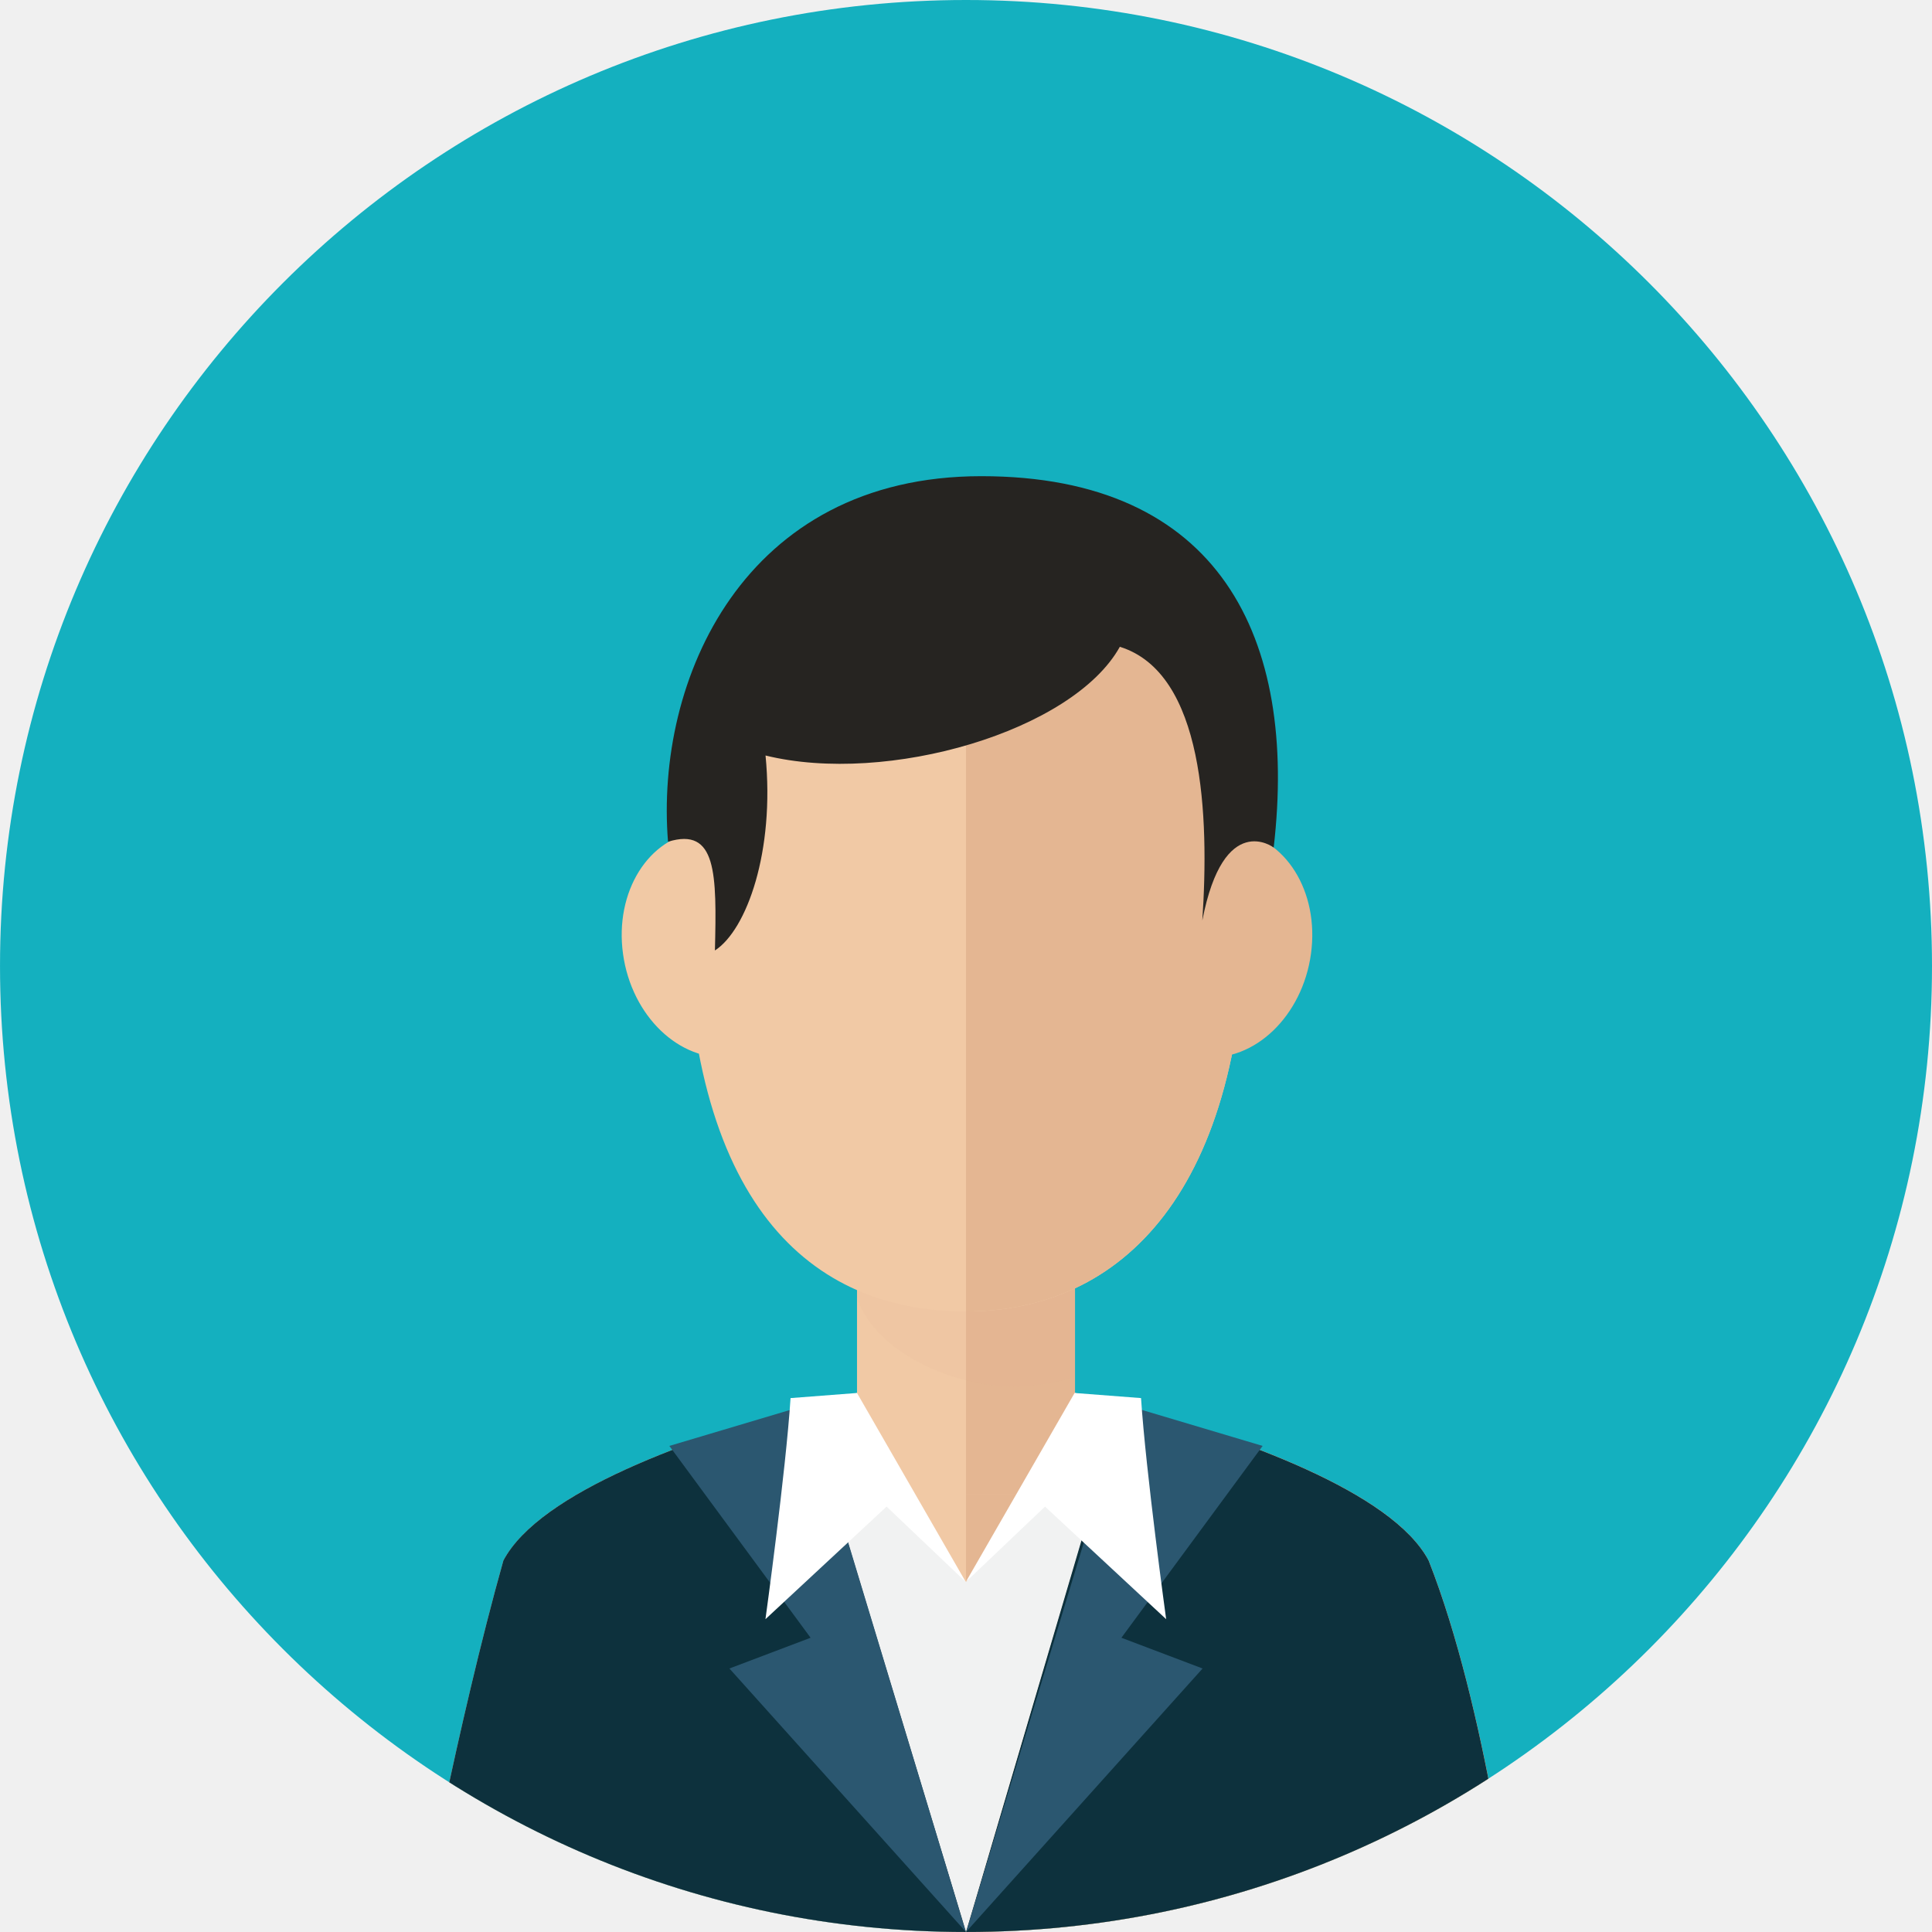
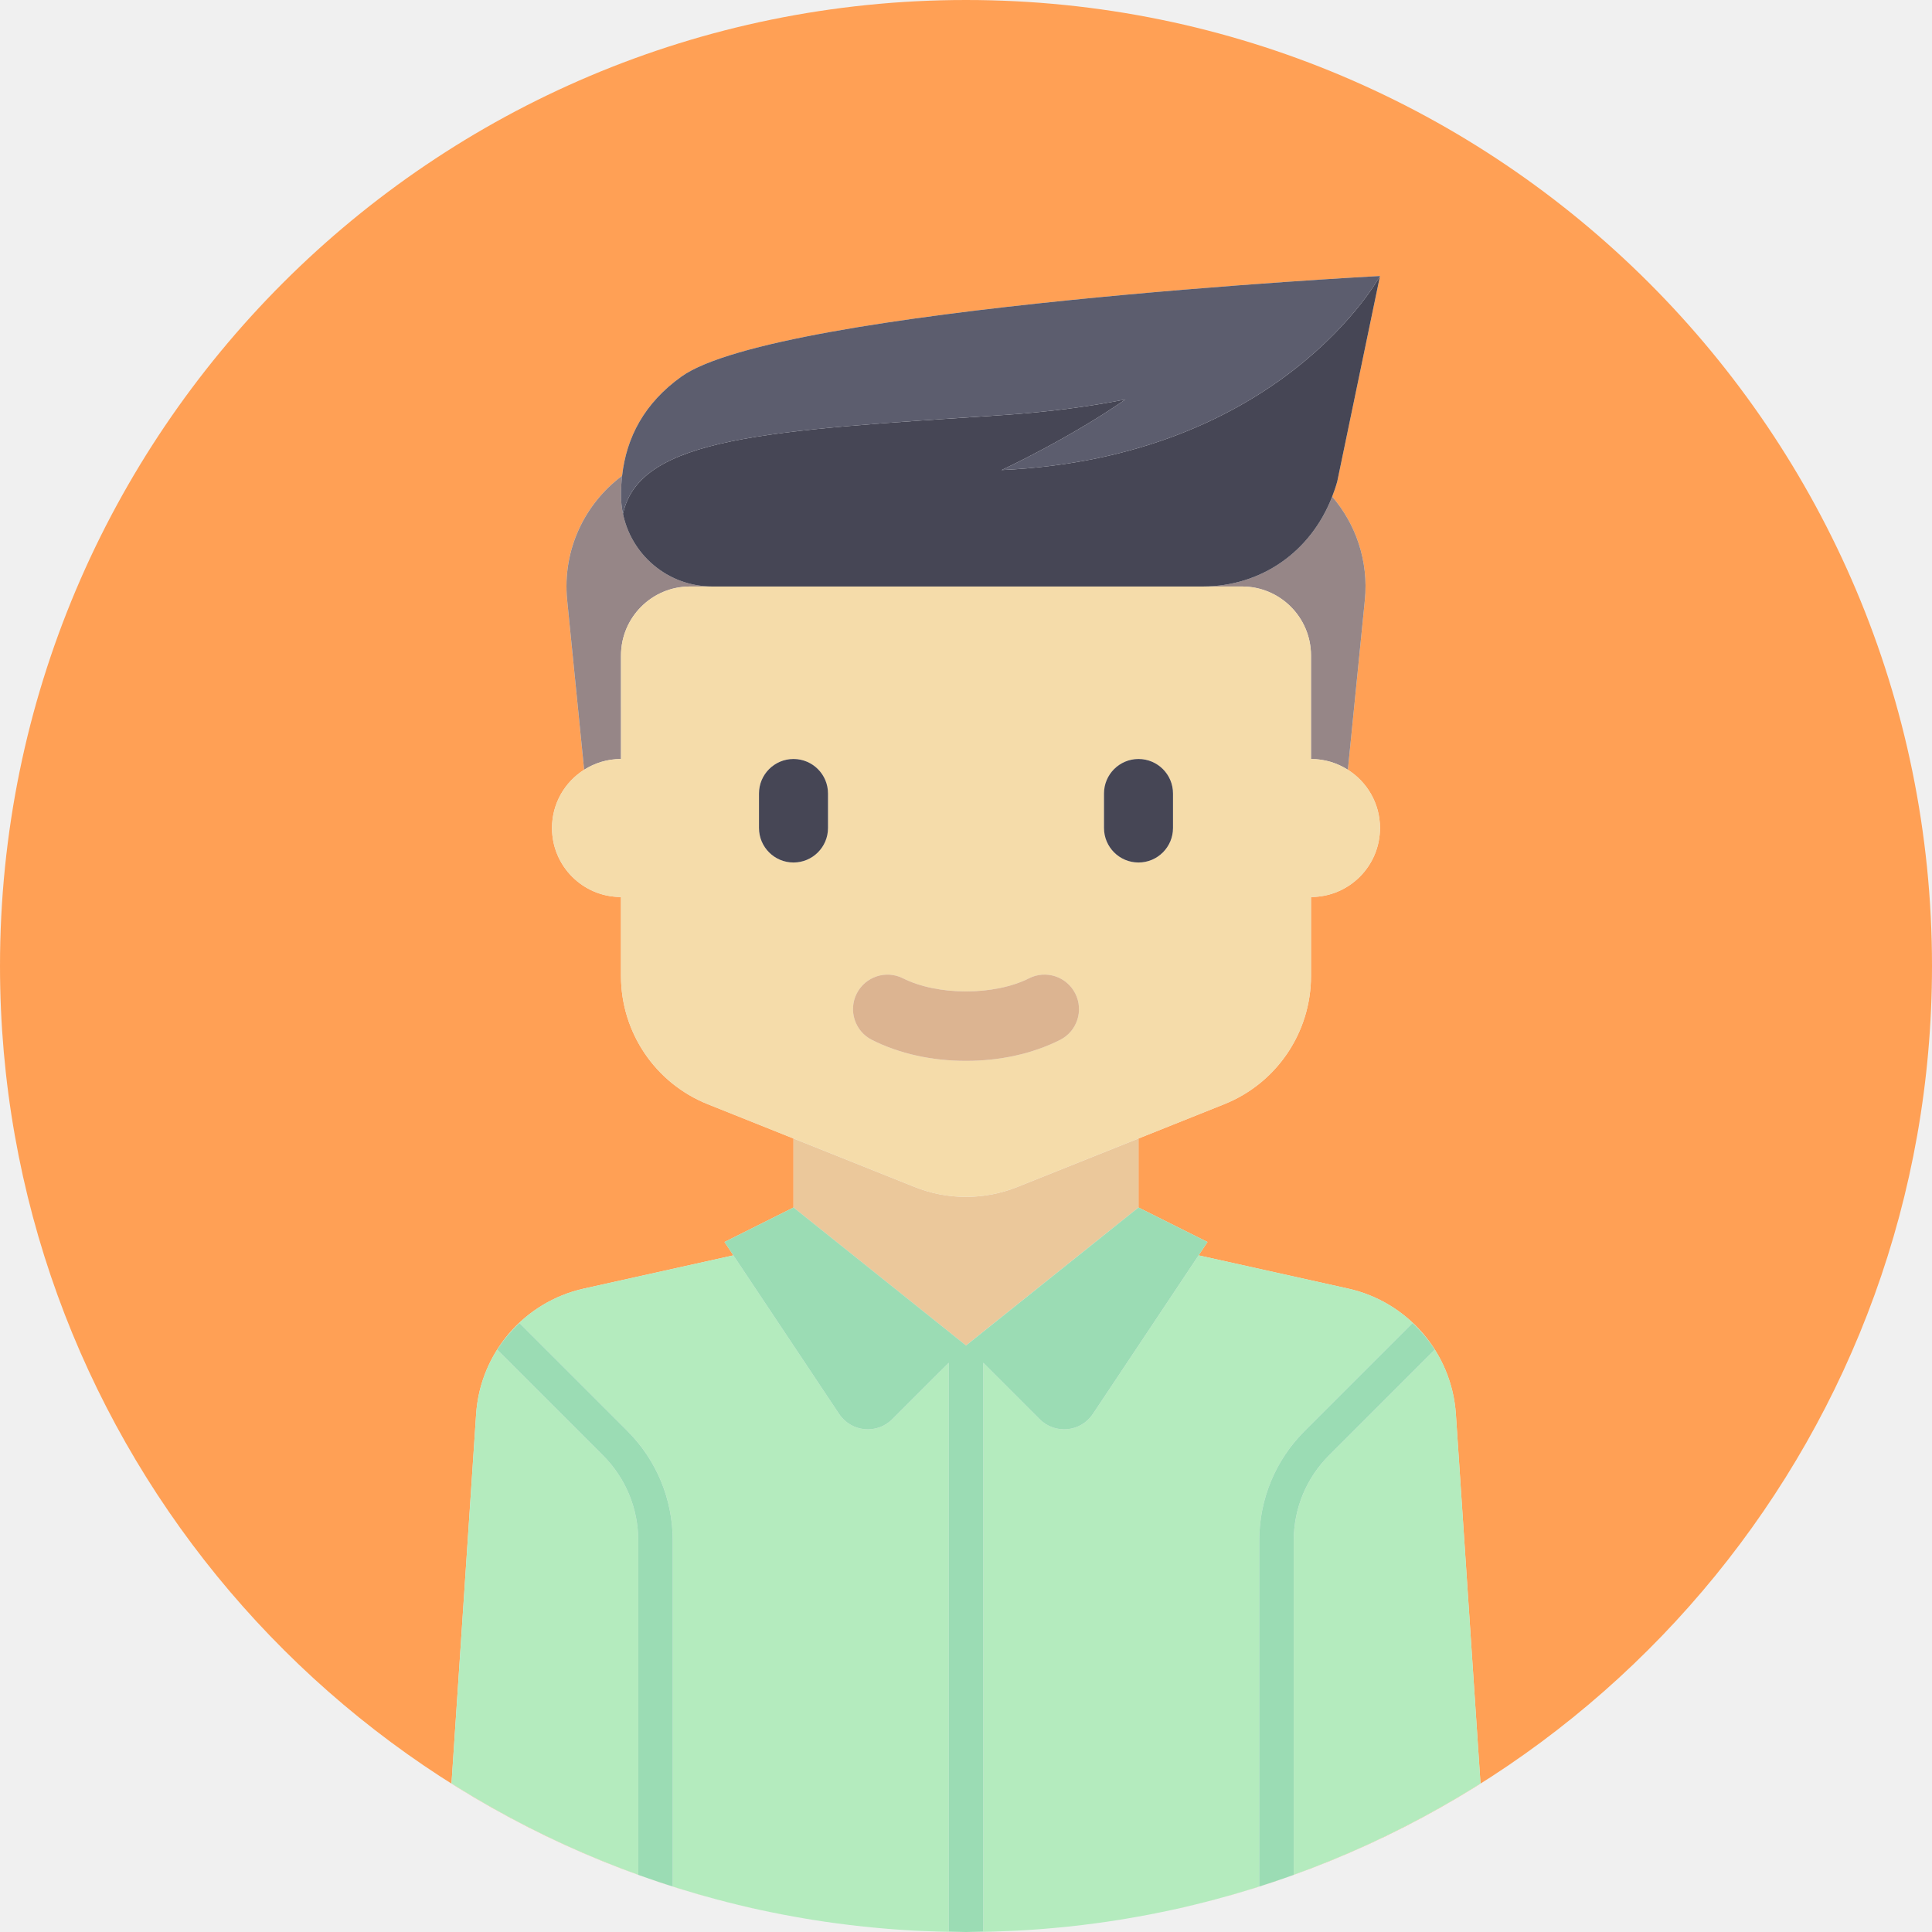
- <svg xmlns="http://www.w3.org/2000/svg" xmlns:xlink="http://www.w3.org/1999/xlink" version="1.1" id="Capa_1" x="0px" y="0px" viewBox="0 0 144.773 144.773" style="enable-background:new 0 0 144.773 144.773;" xml:space="preserve">
+ <svg xmlns="http://www.w3.org/2000/svg" version="1.1" id="Layer_1" x="0px" y="0px" viewBox="0 0 512.001 512.001" style="enable-background:new 0 0 512.001 512.001;" xml:space="preserve">
  <g>
-     <circle style="fill:#14B0BF;" cx="72.387" cy="72.386" r="72.386" />
-     <g>
-       <defs>
-         <circle id="SVGID_1_" cx="72.387" cy="72.386" r="72.386" />
-       </defs>
-       <clipPath id="SVGID_2_">
-         <use xlink:href="#SVGID_1_" style="overflow:visible;" />
-       </clipPath>
-       <g style="clip-path:url(#SVGID_2_);">
-         <g>
-           <path style="fill:#F1C9A5;" d="M107.053,116.94c-4.666-8.833-34.666-14.376-34.666-14.376s-30,5.543-34.666,14.376      c-3.449,12.258-6.334,27.833-6.334,27.833h41h41C113.387,144.773,111.438,128.073,107.053,116.94z" />
-           <path style="fill:#E4B692;" d="M72.387,102.564c0,0,30,5.543,34.666,14.376c4.386,11.133,6.334,27.833,6.334,27.833h-41V102.564      z" />
-           <rect x="64.22" y="84.606" style="fill:#F1C9A5;" width="16.334" height="27.336" />
-           <rect x="72.387" y="84.606" style="fill:#E4B692;" width="8.167" height="27.336" />
-           <path style="opacity:0.1;fill:#DDAC8C;" d="M64.22,97.273c1.469,4.217,7.397,6.634,11.751,6.634      c1.575,0,3.107-0.264,4.583-0.747V84.606H64.22V97.273z" />
-           <path style="fill:#F1C9A5;" d="M93.387,67.357c0-17.074-9.402-26.783-21-26.783c-11.598,0-21,9.709-21,26.783      c0,22.966,9.402,30.917,21,30.917C83.984,98.274,93.387,89.366,93.387,67.357z" />
-           <path style="fill:#E4B692;" d="M90.19,79.197c-3.807-0.399-6.377-4.5-5.733-9.156c0.637-4.66,4.242-8.12,8.051-7.724      c3.805,0.396,6.371,4.496,5.729,9.156C97.599,76.134,93.997,79.591,90.19,79.197z" />
-           <path style="fill:#F1C9A5;" d="M46.685,71.474c-0.643-4.66,1.924-8.76,5.727-9.156c3.81-0.397,7.416,3.063,8.055,7.724      c0.642,4.656-1.93,8.758-5.734,9.156C50.925,79.591,47.323,76.134,46.685,71.474z" />
-           <path style="fill:#E4B692;" d="M93.387,67.357c0-17.074-9.402-26.783-21-26.783v57.7C83.984,98.274,93.387,89.366,93.387,67.357      z" />
-         </g>
-         <path style="fill:#0D313D;" d="M107.053,116.94c-2.726-5.158-14.082-9.191-23.065-11.656l-11.601,39.489l-11.601-39.489     c-8.983,2.465-20.34,6.498-23.066,11.656c-3.449,12.258-6.334,27.833-6.334,27.833h41h41     C113.387,144.773,111.438,128.073,107.053,116.94z" />
-         <polygon style="fill:#F1F2F2;" points="60.413,105.284 72.387,144.773 84.032,105.284 72.387,118.544    " />
-         <polygon style="fill:#2B5770;" points="72.387,144.773 90.115,125.028 84.032,122.724 94.615,108.349 84.331,105.284    " />
-         <polygon style="fill:#2B5770;" points="72.387,144.773 54.658,125.028 60.741,122.724 50.158,108.349 60.442,105.284    " />
-         <path style="fill:#FFFFFF;" d="M57.359,121.332l9.077-8.437l5.935,5.648l-8.152-14.161l-4.979,0.383     C58.883,110.271,57.359,121.332,57.359,121.332z" />
-         <path style="fill:#FFFFFF;" d="M87.385,121.332l-9.077-8.437l-5.936,5.648l8.152-14.161l4.979,0.383     C85.861,110.271,87.385,121.332,87.385,121.332z" />
-         <path style="fill:#262421;" d="M95.443,63.508c0,0-3.744-2.825-5.348,5.467c0.521-7.792,0.142-18.541-6.181-20.508     c-3.513,6.321-17.418,10.393-26.549,8.146c0.701,7.165-1.404,13.066-3.793,14.61c0.14-5.76,0.138-9.273-3.514-8.148     c-0.982-12.08,5.634-27.393,23.474-27.393C91.373,35.683,97.27,47.773,95.443,63.508z" />
-       </g>
-     </g>
+     <path style="fill:#FFA055;" d="M213.463,508.462c-4.091-0.687-8.153-1.464-12.176-2.343   C205.311,506.997,209.371,507.777,213.463,508.462z" />
+     <path style="fill:#FFA055;" d="M218.486,509.256c-1.085-0.16-2.167-0.327-3.247-0.501   C216.321,508.929,217.402,509.097,218.486,509.256z" />
+     <path style="fill:#FFA055;" d="M310.714,506.119c-4.023,0.879-8.085,1.656-12.176,2.343   C302.63,507.777,306.69,506.997,310.714,506.119z" />
+     <path style="fill:#FFA055;" d="M231.191,510.8c-0.776-0.075-1.552-0.15-2.327-0.231C229.639,510.65,230.415,510.725,231.191,510.8z   " />
+     <path style="fill:#FFA055;" d="M243.874,511.706c-0.485-0.023-0.97-0.04-1.454-0.065   C242.905,511.666,243.389,511.685,243.874,511.706z" />
+     <path style="fill:#FFA055;" d="M250.122,511.926c-0.563-0.013-1.125-0.03-1.687-0.046   C248.997,511.896,249.559,511.913,250.122,511.926z" />
+     <path style="fill:#FFA055;" d="M236.875,511.289c-0.641-0.048-1.28-0.104-1.919-0.155   C235.595,511.186,236.234,511.242,236.875,511.289z" />
+     <path style="fill:#FFA055;" d="M296.761,508.757c-1.08,0.174-2.162,0.341-3.247,0.501   C294.599,509.097,295.681,508.929,296.761,508.757z" />
+     <path style="fill:#FFA055;" d="M225.017,510.128c-1.293-0.157-2.583-0.325-3.87-0.501   C222.434,509.803,223.723,509.973,225.017,510.128z" />
+     <path style="fill:#FFA055;" d="M269.581,511.641c-0.483,0.025-0.969,0.043-1.454,0.065   C268.612,511.685,269.097,511.666,269.581,511.641z" />
+     <path style="fill:#FFA055;" d="M178.286,499.953c-0.562-0.179-1.12-0.369-1.681-0.551c-0.574-0.187-1.149-0.373-1.72-0.563   c-1.923-0.64-3.84-1.293-5.741-1.978v-0.026c-17.453-6.309-34.029-14.451-49.489-24.203l6.525-97.875   c1.08-16.198,12.71-29.745,28.557-33.267l39.624-8.805l-2.36-3.541L210.286,320v-18.286l-22.726-9.09   c-13.885-5.553-22.989-19.001-22.989-33.955v-20.954c-10.099,0-18.286-8.187-18.286-18.286c0-6.501,3.402-12.194,8.513-15.437   l-4.493-44.925c-1.335-13.345,4.658-25.592,14.558-32.977c1.147-10.178,5.873-19.237,15.707-26.281   c25.523-18.286,185.143-26.666,185.143-26.666l-11.329,54.461c-0.381,1.382-0.845,2.706-1.346,4.005   c6.265,7.29,9.697,17.038,8.655,27.459l-4.493,44.925c5.111,3.242,8.513,8.936,8.513,15.437c0,10.098-8.186,18.286-18.286,18.286   v20.954c0,14.954-9.104,28.402-22.989,33.955l-22.726,9.09V320l18.286,9.143l-2.359,3.539l39.624,8.805   c15.848,3.522,27.477,17.071,28.557,33.267l6.525,97.875c-15.462,9.752-32.038,17.895-49.489,24.203v0.026   c-1.902,0.686-3.818,1.339-5.741,1.978c-0.571,0.191-1.146,0.376-1.72,0.563c-0.561,0.183-1.119,0.373-1.681,0.551v-0.008   c-7.495,2.392-15.137,4.455-22.914,6.157C425.85,481.007,512.001,378.573,512.001,256c0-141.385-114.615-256-256-256   s-256,114.615-256,256c0,122.573,86.151,225.007,201.2,250.101c-7.777-1.702-15.419-3.765-22.914-6.157V499.953z" />
+     <path style="fill:#FFA055;" d="M290.854,509.629c-1.287,0.176-2.577,0.344-3.87,0.501   C288.278,509.973,289.567,509.803,290.854,509.629z" />
+     <path style="fill:#FFA055;" d="M277.046,511.134c-0.64,0.051-1.278,0.109-1.919,0.155   C275.767,511.242,276.406,511.186,277.046,511.134z" />
+     <path style="fill:#FFA055;" d="M283.137,510.569c-0.774,0.081-1.551,0.155-2.327,0.231   C281.586,510.725,282.362,510.65,283.137,510.569z" />
+     <path style="fill:#FFA055;" d="M261.879,511.926c0.563-0.013,1.125-0.03,1.687-0.046   C263.004,511.896,262.442,511.913,261.879,511.926z" />
  </g>
+   <g>
+     <path style="fill:#B4EBBE;" d="M268.127,511.706c0.485-0.023,0.97-0.04,1.454-0.065c1.854-0.097,3.703-0.215,5.546-0.352   c0.641-0.048,1.28-0.104,1.919-0.155c1.257-0.103,2.512-0.214,3.763-0.334c0.776-0.075,1.552-0.15,2.327-0.231   c1.286-0.136,2.568-0.286,3.849-0.44c1.293-0.157,2.583-0.325,3.87-0.501c0.888-0.121,1.775-0.241,2.661-0.373   c1.085-0.16,2.167-0.327,3.247-0.501c0.593-0.095,1.185-0.194,1.777-0.294c4.091-0.687,8.153-1.464,12.176-2.343   c0.029-0.006,0.057-0.013,0.087-0.018c7.777-1.702,15.419-3.765,22.914-6.157v-91.65c0-10.991,4.281-21.33,12.049-29.098   l28.568-28.563c2.237,2.107,4.246,4.439,5.89,7.038l-27.993,27.99c-6.045,6.045-9.37,14.08-9.37,22.634v88.538   c17.453-6.309,34.029-14.451,49.489-24.203l-6.525-97.875c-1.08-16.198-12.71-29.745-28.557-33.267l-39.624-8.805L289.62,374.72   c-3.2,4.801-9.993,5.473-14.072,1.393l-14.976-14.97v150.741c-1.527,0.026-3.038,0.117-4.571,0.117c1.966,0,3.923-0.03,5.879-0.074   c0.563-0.013,1.125-0.03,1.687-0.046C265.09,511.835,266.61,511.778,268.127,511.706z" />
+     <path style="fill:#B4EBBE;" d="M337.117,498.838c-0.573,0.191-1.146,0.377-1.72,0.563   C335.97,499.215,336.545,499.029,337.117,498.838z" />
+     <path style="fill:#B4EBBE;" d="M176.605,499.402c-0.574-0.186-1.147-0.374-1.72-0.563   C175.457,499.029,176.031,499.215,176.605,499.402z" />
+     <path style="fill:#B4EBBE;" d="M251.429,361.143l-14.971,14.971c-4.08,4.08-10.872,3.407-14.072-1.393l-28.025-42.039   l-39.624,8.805c-15.848,3.522-27.477,17.071-28.557,33.267l-6.525,97.875c15.462,9.752,32.038,17.895,49.489,24.203v-88.538   c0-8.553-3.326-16.59-9.37-22.634l-27.993-27.99c1.643-2.599,3.654-4.93,5.89-7.038l28.568,28.563   c7.768,7.768,12.049,18.107,12.049,29.098v91.65c7.495,2.392,15.137,4.455,22.914,6.157c0.029,0.006,0.058,0.013,0.087,0.018   c4.023,0.879,8.085,1.656,12.176,2.343c0.592,0.099,1.184,0.199,1.777,0.294c1.08,0.174,2.162,0.341,3.247,0.501   c0.885,0.13,1.773,0.251,2.661,0.373c1.287,0.176,2.577,0.344,3.87,0.501c1.28,0.155,2.562,0.304,3.849,0.44   c0.774,0.081,1.551,0.155,2.327,0.231c1.251,0.12,2.506,0.232,3.763,0.334c0.64,0.051,1.278,0.109,1.919,0.155   c1.843,0.137,3.691,0.255,5.546,0.352c0.483,0.025,0.969,0.043,1.454,0.065c1.517,0.072,3.038,0.129,4.561,0.174   c0.562,0.016,1.125,0.033,1.687,0.046c1.954,0.045,3.913,0.074,5.879,0.074c-1.534,0-3.045-0.089-4.571-0.117V361.143H251.429z" />
+   </g>
+   <path style="fill:#EBC89B;" d="M269.583,314.567c-8.719,3.488-18.446,3.488-27.165,0l-32.133-12.853V320l45.714,36.571L301.715,320  v-18.286L269.583,314.567z" />
+   <g>
+     <path style="fill:#968687;" d="M318.748,155.429h10.395c10.099,0,18.286,8.187,18.286,18.286v27.429   c3.598,0,6.943,1.054,9.773,2.849l4.493-44.925c1.042-10.422-2.391-20.168-8.655-27.459   C347.377,146.251,334.231,155.429,318.748,155.429z" />
+     <path style="fill:#968687;" d="M164.572,173.714c0-10.098,8.186-18.286,18.286-18.286h5.911c-11.833,0-21.666-8.501-23.767-19.723   c-0.114-0.605-0.21-1.215-0.28-1.833c-0.014-0.122-0.024-0.246-0.035-0.369c-0.072-0.747-0.114-1.504-0.114-2.27l0,0l0,0l0,0   c0,0,0-0.002,0-0.003c0-1.742,0.103-3.453,0.293-5.138c-9.899,7.385-15.893,19.632-14.558,32.977l4.493,44.925   c2.829-1.794,6.174-2.849,9.773-2.849L164.572,173.714L164.572,173.714z" />
+   </g>
+   <path style="fill:#F5DCAA;" d="M269.583,314.567l32.131-12.853l22.726-9.09c13.885-5.553,22.989-19.001,22.989-33.955v-20.954  c10.099,0,18.286-8.187,18.286-18.286c0-6.501-3.402-12.194-8.513-15.437c-2.829-1.794-6.174-2.849-9.773-2.849v-27.429  c0-10.098-8.186-18.286-18.286-18.286h-10.395H201.143h-12.375h-5.911c-10.099,0-18.286,8.187-18.286,18.286v27.429  c-3.598,0-6.943,1.054-9.773,2.849c-5.111,3.242-8.513,8.936-8.513,15.437c0,10.098,8.186,18.286,18.286,18.286v20.954  c0,14.954,9.104,28.402,22.989,33.955l22.726,9.09l32.131,12.853C251.138,318.055,260.863,318.055,269.583,314.567z   M227.031,263.312c2.277-4.509,7.777-6.321,12.281-4.045c9.197,4.625,24.178,4.625,33.375,0c4.531-2.295,10.009-0.464,12.281,4.045  s0.459,10.009-4.049,12.277c-7.205,3.634-15.821,5.554-24.919,5.554c-9.098,0-17.714-1.92-24.92-5.553  C226.572,273.321,224.759,267.822,227.031,263.312z M301.715,201.143c5.049,0,9.143,4.094,9.143,9.143v9.143  c0,5.049-4.094,9.143-9.143,9.143s-9.143-4.094-9.143-9.143v-9.143C292.572,205.237,296.666,201.143,301.715,201.143z   M201.143,219.429v-9.143c0-5.049,4.094-9.143,9.143-9.143c5.049,0,9.143,4.094,9.143,9.143v9.143c0,5.049-4.094,9.143-9.143,9.143  C205.237,228.571,201.143,224.478,201.143,219.429z" />
+   <g>
+     <path style="fill:#464655;" d="M219.429,219.429v-9.143c0-5.049-4.094-9.143-9.143-9.143c-5.049,0-9.143,4.094-9.143,9.143v9.143   c0,5.049,4.094,9.143,9.143,9.143C215.335,228.571,219.429,224.478,219.429,219.429z" />
+     <path style="fill:#464655;" d="M301.715,228.571c5.049,0,9.143-4.094,9.143-9.143v-9.143c0-5.049-4.094-9.143-9.143-9.143   s-9.143,4.094-9.143,9.143v9.143C292.572,224.478,296.666,228.571,301.715,228.571z" />
+     <path style="fill:#464655;" d="M265.429,124.571c0,0,17.674-8.215,32.822-18.714c-9.573,1.882-20.376,3.338-32.536,4.143   c-61.918,4.097-96.286,5.714-100.619,26.213c-0.035-0.167-0.062-0.338-0.094-0.507c2.101,11.224,11.934,19.723,23.767,19.723   h12.375h117.605c15.483,0,28.629-9.177,34.29-23.821c0.502-1.298,0.967-2.623,1.346-4.005l11.33-54.461   C365.715,73.143,339.715,121.143,265.429,124.571z" />
+     <path style="fill:#464655;" d="M164.723,133.872c-0.014-0.122-0.024-0.247-0.035-0.369   C164.698,133.625,164.709,133.749,164.723,133.872z" />
+   </g>
+   <path style="fill:#5C5D6E;" d="M164.572,131.232L164.572,131.232c0,0.767,0.042,1.523,0.114,2.271  c0.011,0.122,0.022,0.247,0.035,0.369c0.069,0.619,0.166,1.229,0.28,1.833c0.032,0.169,0.058,0.339,0.094,0.507  c4.334-20.498,38.702-22.114,100.619-26.213c12.16-0.805,22.963-2.261,32.536-4.143c-15.147,10.499-32.822,18.714-32.822,18.714  c74.286-3.429,100.286-51.429,100.286-51.429s-159.619,8.381-185.143,26.666c-9.833,7.045-14.56,16.103-15.707,26.281  c-0.19,1.685-0.293,3.397-0.293,5.138C164.572,131.23,164.572,131.231,164.572,131.232z" />
+   <g>
+     <path style="fill:#9BDCB4;" d="M260.572,361.143l14.971,14.971c4.08,4.08,10.872,3.407,14.072-1.393l28.025-42.039l2.36-3.539   L301.715,320l-45.714,36.571L210.286,320l-18.286,9.143l2.359,3.539l28.025,42.039c3.2,4.801,9.993,5.473,14.072,1.393   l14.973-14.971v150.741c1.527,0.026,3.038,0.117,4.571,0.117c1.534,0,3.045-0.089,4.571-0.117V361.143z" />
+     <path style="fill:#9BDCB4;" d="M335.396,499.402c0.574-0.186,1.147-0.374,1.72-0.563c1.923-0.64,3.84-1.293,5.741-1.978v-0.026   v-88.538c0-8.553,3.326-16.59,9.37-22.634l27.993-27.99c-1.643-2.599-3.654-4.93-5.89-7.038l-28.568,28.563   c-7.766,7.767-12.047,18.106-12.047,29.097v91.65v0.008C334.277,499.774,334.835,499.584,335.396,499.402z" />
+     <path style="fill:#9BDCB4;" d="M174.884,498.838c0.573,0.191,1.146,0.377,1.72,0.563c0.561,0.183,1.119,0.373,1.681,0.551v-0.008   v-91.65c0-10.991-4.281-21.33-12.049-29.098l-28.568-28.563c-2.237,2.107-4.246,4.439-5.89,7.038l27.993,27.99   c6.045,6.045,9.37,14.08,9.37,22.634v88.538v0.026C171.045,497.545,172.962,498.199,174.884,498.838z" />
+   </g>
+   <path style="fill:#DCB491;" d="M231.081,275.59c7.206,3.633,15.822,5.553,24.92,5.553c9.098,0,17.714-1.92,24.92-5.553  c4.509-2.267,6.321-7.768,4.049-12.277c-2.272-4.509-7.75-6.339-12.281-4.045c-9.197,4.625-24.178,4.625-33.375,0  c-4.504-2.277-10.005-0.464-12.281,4.045C224.759,267.822,226.572,273.321,231.081,275.59z" />
  <g>
</g>
  <g>
</g>
  <g>
</g>
  <g>
</g>
  <g>
</g>
  <g>
</g>
  <g>
</g>
  <g>
</g>
  <g>
</g>
  <g>
</g>
  <g>
</g>
  <g>
</g>
  <g>
</g>
  <g>
</g>
  <g>
</g>
</svg>
